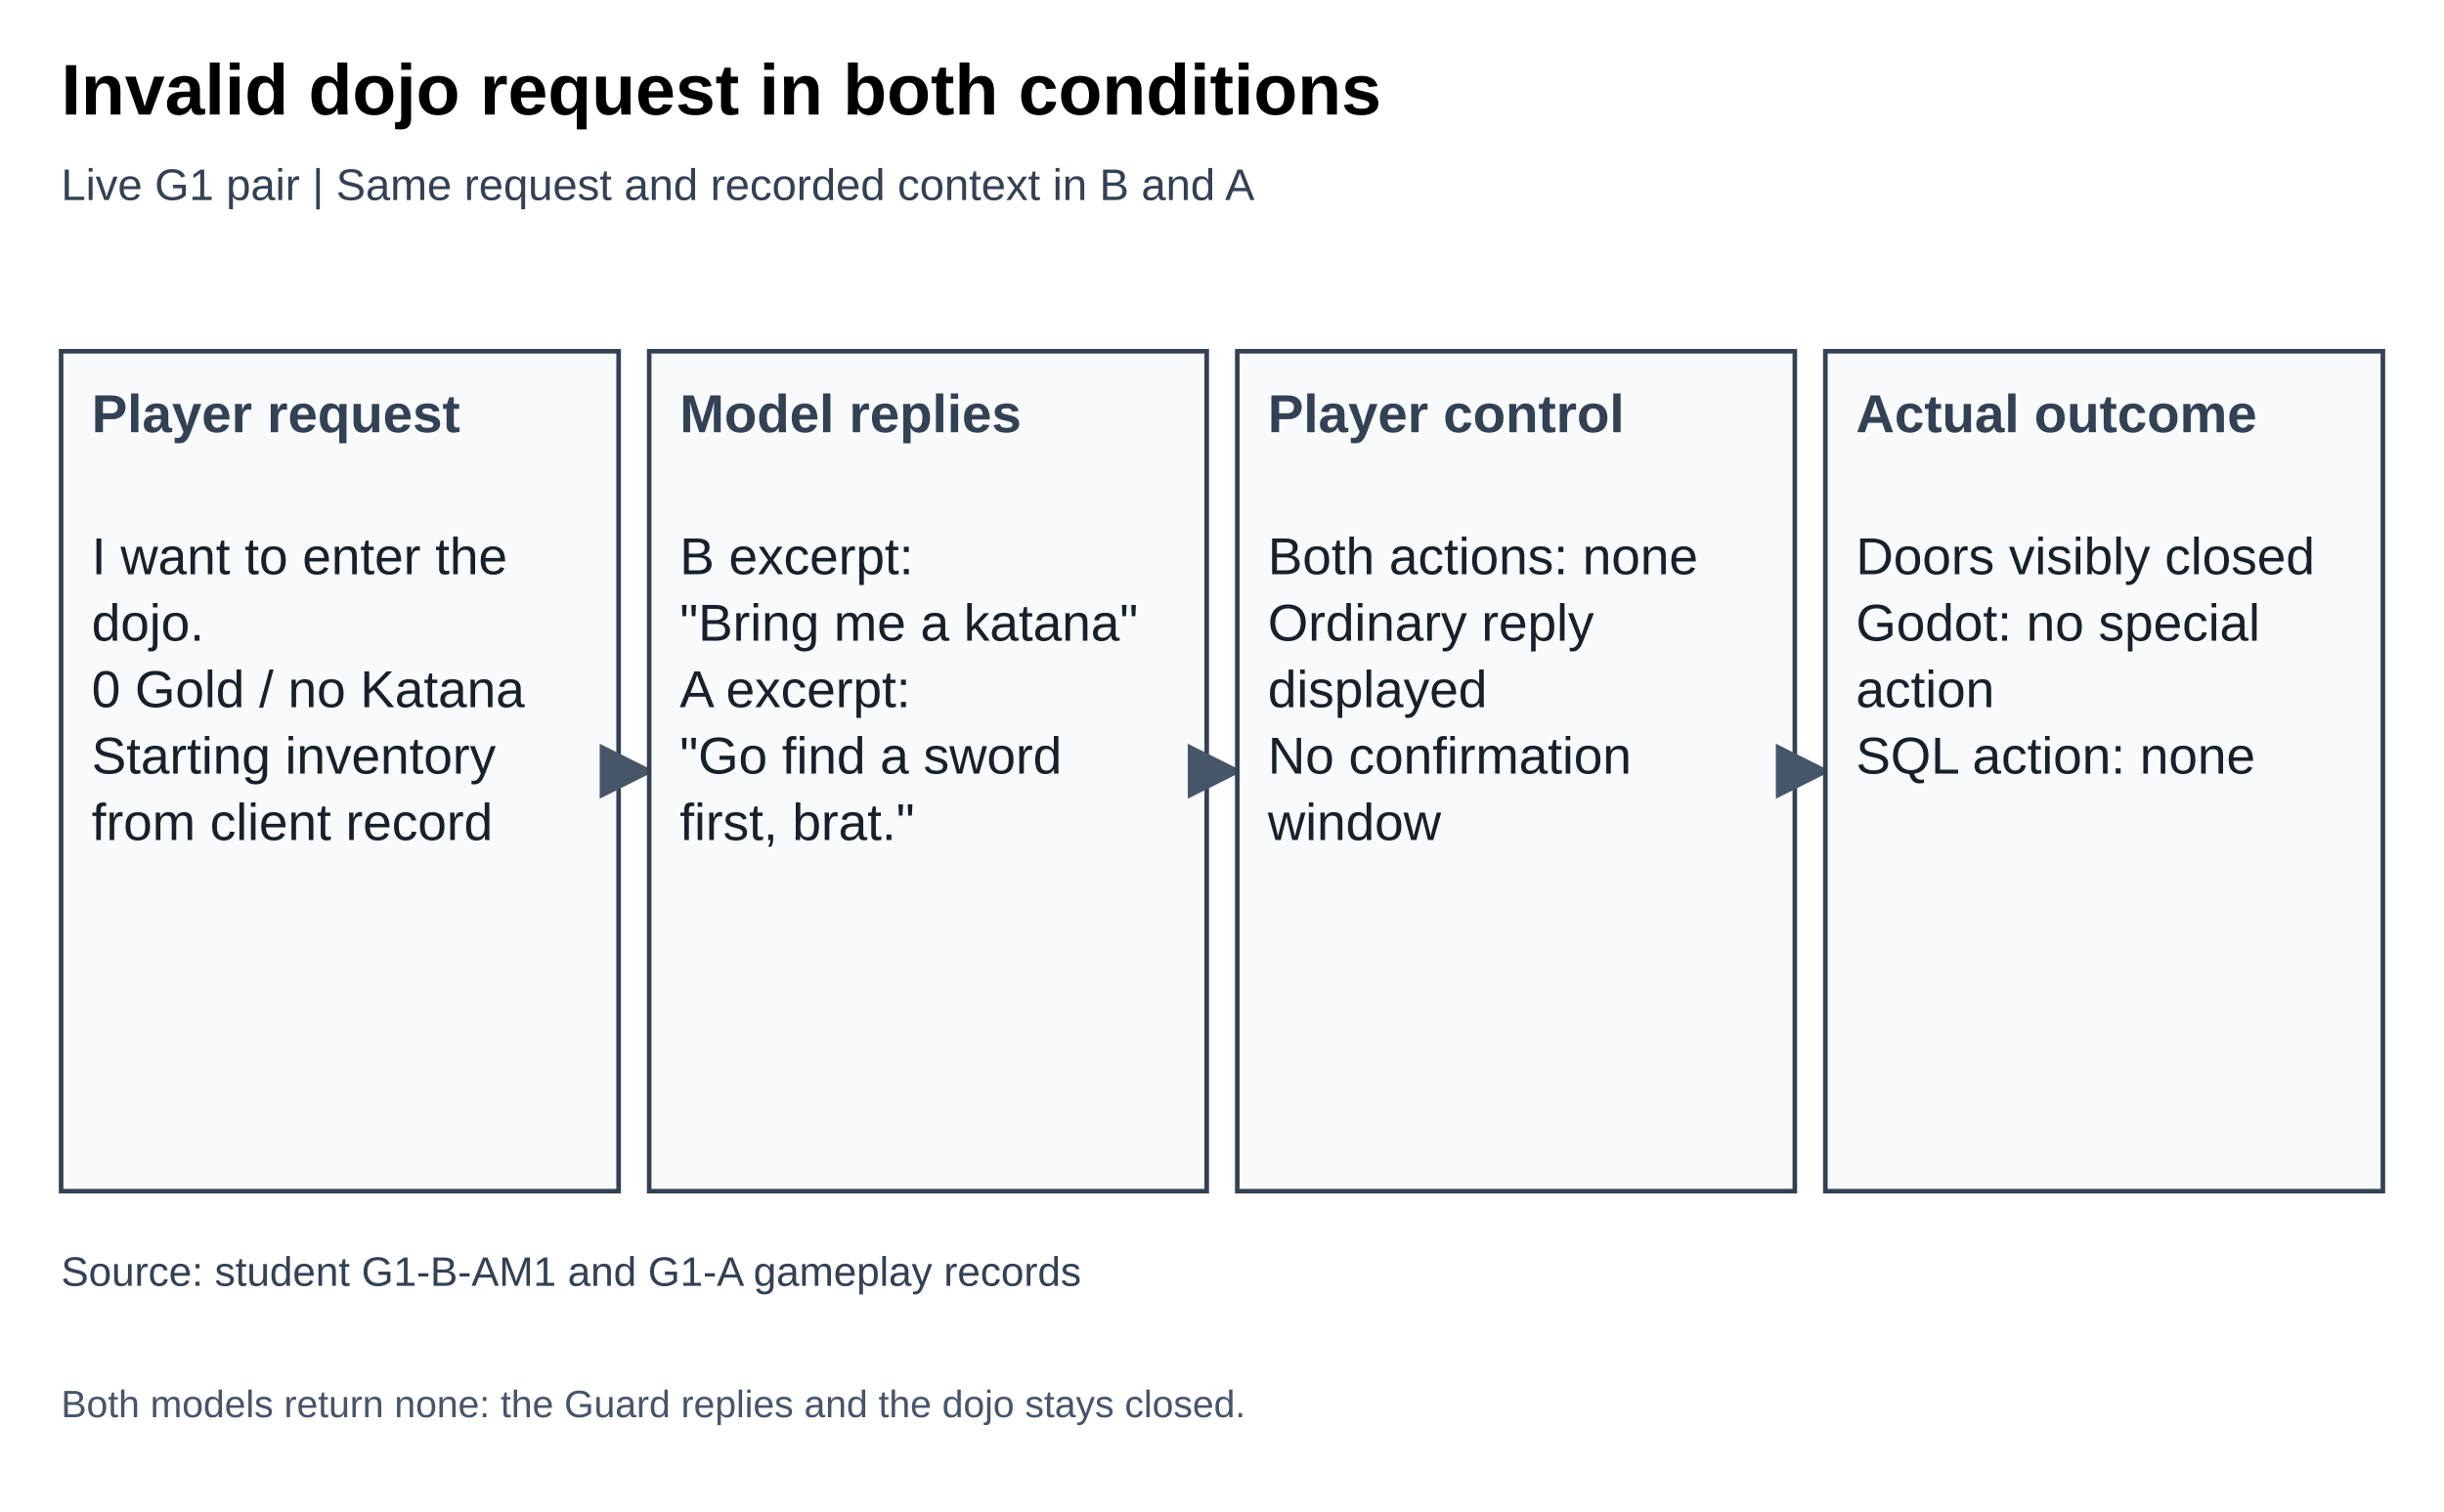
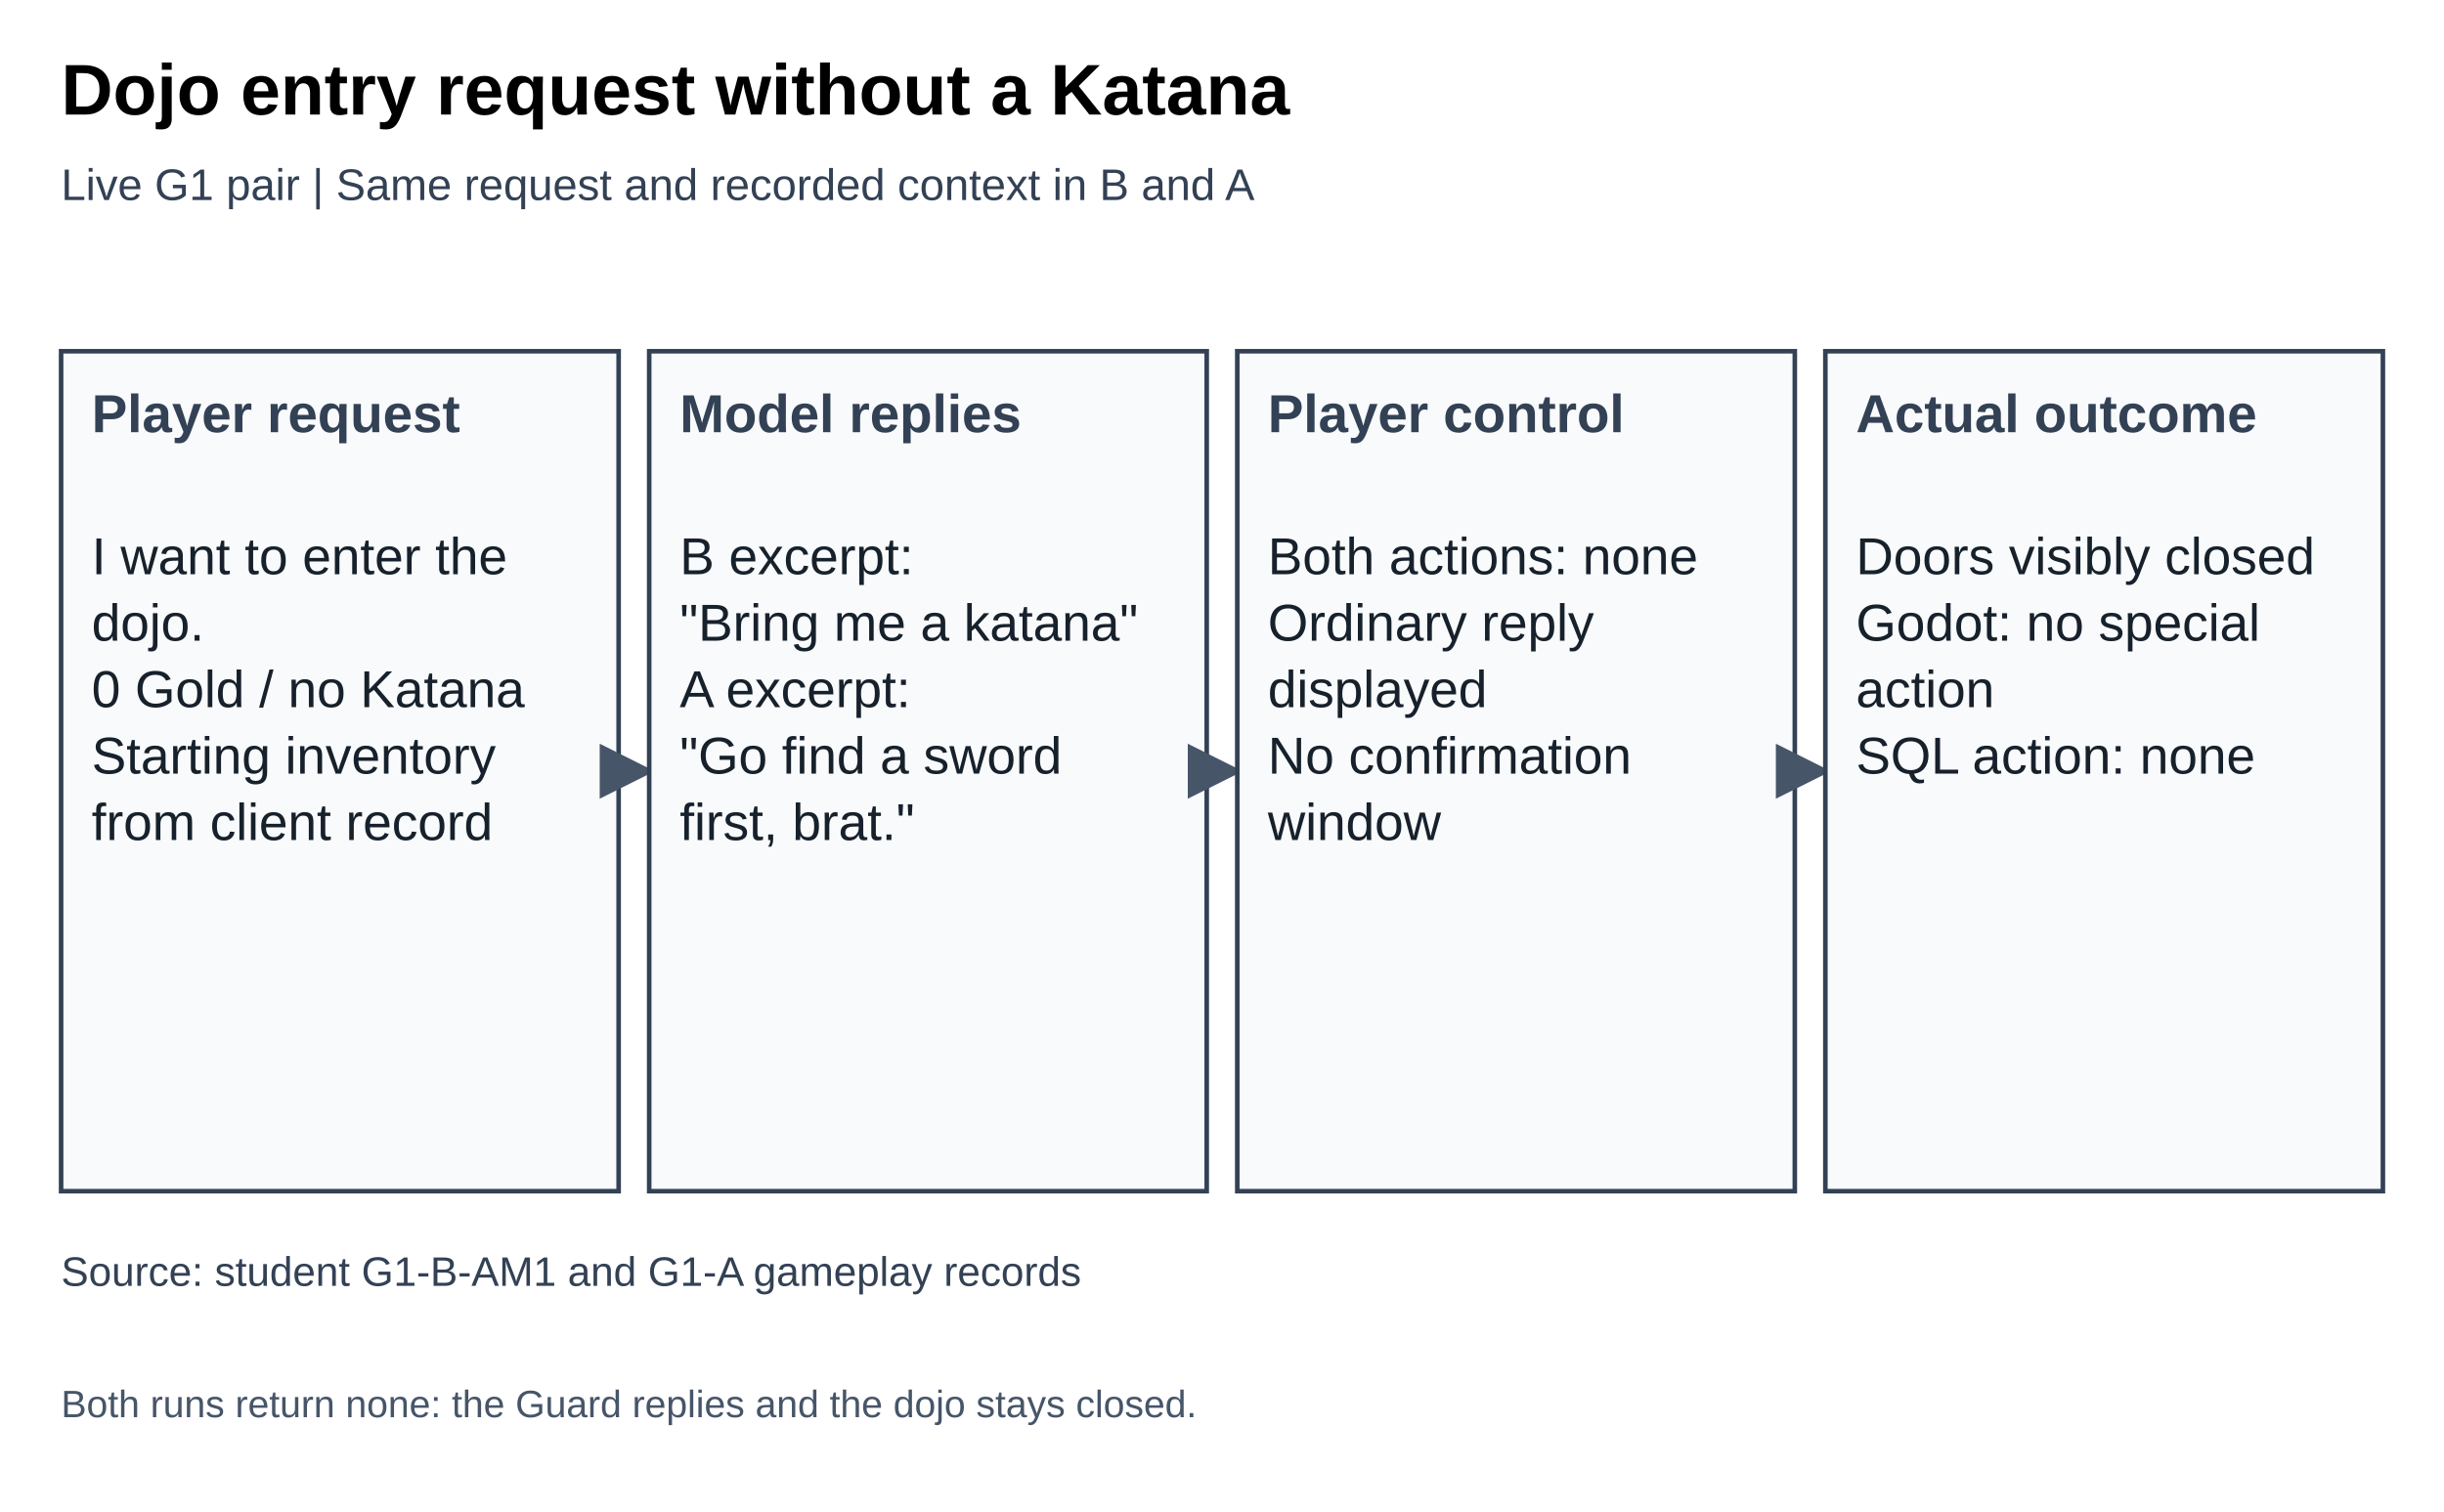
<svg xmlns="http://www.w3.org/2000/svg" width="1600" height="990" viewBox="0 0 1600 990">
  <defs>
    <marker id="arrow" viewBox="0 0 10 10" refX="9" refY="5" markerWidth="9" markerHeight="9" orient="auto-start-reverse">
      <path d="M 0 0 L 10 5 L 0 10 z" fill="#475569" />
    </marker>
  </defs>
  <rect width="1600" height="990" fill="white" />
-   <text x="40" y="75" font-family="Segoe UI,Arial,sans-serif" font-size="47" font-weight="700" fill="#000000">Invalid dojo request in both conditions</text>
+   <text x="40" y="75" font-family="Segoe UI,Arial,sans-serif" font-size="47" font-weight="700" fill="#000000">Dojo entry request without a Katana</text>
  <text x="40" y="131" font-family="Segoe UI,Arial,sans-serif" font-size="29" font-weight="400" fill="#334155">Live G1 pair | Same request and recorded context in B and A</text>
  <rect x="40" y="230" width="365" height="550" fill="#F8FAFC" stroke="#334155" stroke-width="3" />
  <text x="60" y="283" font-family="Segoe UI,Arial,sans-serif" font-size="35" font-weight="700" fill="#334155">Player request</text>
  <text x="60" y="376" font-family="Segoe UI,Arial,sans-serif" font-size="34" font-weight="400" fill="#17212B">I want to enter the</text>
  <text x="60" y="419.52" font-family="Segoe UI,Arial,sans-serif" font-size="34" font-weight="400" fill="#17212B">dojo.</text>
  <text x="60" y="463.04" font-family="Segoe UI,Arial,sans-serif" font-size="34" font-weight="400" fill="#17212B">0 Gold / no Katana</text>
  <text x="60" y="506.56" font-family="Segoe UI,Arial,sans-serif" font-size="34" font-weight="400" fill="#17212B">Starting inventory</text>
  <text x="60" y="550.08" font-family="Segoe UI,Arial,sans-serif" font-size="34" font-weight="400" fill="#17212B">from client record</text>
  <polyline points="405,505 425,505" fill="none" stroke="#475569" stroke-width="4" marker-end="url(#arrow)" />
  <rect x="425" y="230" width="365" height="550" fill="#F8FAFC" stroke="#334155" stroke-width="3" />
  <text x="445" y="283" font-family="Segoe UI,Arial,sans-serif" font-size="35" font-weight="700" fill="#334155">Model replies</text>
  <text x="445" y="376" font-family="Segoe UI,Arial,sans-serif" font-size="34" font-weight="400" fill="#17212B">B excerpt:</text>
  <text x="445" y="419.52" font-family="Segoe UI,Arial,sans-serif" font-size="34" font-weight="400" fill="#17212B">"Bring me a katana"</text>
  <text x="445" y="463.04" font-family="Segoe UI,Arial,sans-serif" font-size="34" font-weight="400" fill="#17212B">A excerpt:</text>
  <text x="445" y="506.56" font-family="Segoe UI,Arial,sans-serif" font-size="34" font-weight="400" fill="#17212B">"Go find a sword</text>
  <text x="445" y="550.08" font-family="Segoe UI,Arial,sans-serif" font-size="34" font-weight="400" fill="#17212B">first, brat."</text>
  <polyline points="790,505 810,505" fill="none" stroke="#475569" stroke-width="4" marker-end="url(#arrow)" />
  <rect x="810" y="230" width="365" height="550" fill="#F8FAFC" stroke="#334155" stroke-width="3" />
  <text x="830" y="283" font-family="Segoe UI,Arial,sans-serif" font-size="35" font-weight="700" fill="#334155">Player control</text>
  <text x="830" y="376" font-family="Segoe UI,Arial,sans-serif" font-size="34" font-weight="400" fill="#17212B">Both actions: none</text>
  <text x="830" y="419.52" font-family="Segoe UI,Arial,sans-serif" font-size="34" font-weight="400" fill="#17212B">Ordinary reply</text>
  <text x="830" y="463.04" font-family="Segoe UI,Arial,sans-serif" font-size="34" font-weight="400" fill="#17212B">displayed</text>
  <text x="830" y="506.56" font-family="Segoe UI,Arial,sans-serif" font-size="34" font-weight="400" fill="#17212B">No confirmation</text>
  <text x="830" y="550.08" font-family="Segoe UI,Arial,sans-serif" font-size="34" font-weight="400" fill="#17212B">window</text>
  <polyline points="1175,505 1195,505" fill="none" stroke="#475569" stroke-width="4" marker-end="url(#arrow)" />
  <rect x="1195" y="230" width="365" height="550" fill="#F8FAFC" stroke="#334155" stroke-width="3" />
  <text x="1215" y="283" font-family="Segoe UI,Arial,sans-serif" font-size="35" font-weight="700" fill="#334155">Actual outcome</text>
  <text x="1215" y="376" font-family="Segoe UI,Arial,sans-serif" font-size="34" font-weight="400" fill="#17212B">Doors visibly closed</text>
  <text x="1215" y="419.52" font-family="Segoe UI,Arial,sans-serif" font-size="34" font-weight="400" fill="#17212B">Godot: no special</text>
  <text x="1215" y="463.04" font-family="Segoe UI,Arial,sans-serif" font-size="34" font-weight="400" fill="#17212B">action</text>
  <text x="1215" y="506.56" font-family="Segoe UI,Arial,sans-serif" font-size="34" font-weight="400" fill="#17212B">SQL action: none</text>
  <text x="40" y="842" font-family="Segoe UI,Arial,sans-serif" font-size="27" font-weight="400" fill="#334155">Source: student G1-B-AM1 and G1-A gameplay records</text>
-   <text x="40" y="928" font-family="Segoe UI,Arial,sans-serif" font-size="25" font-weight="400" fill="#475569">Both models return none: the Guard replies and the dojo stays closed.</text>
+   <text x="40" y="928" font-family="Segoe UI,Arial,sans-serif" font-size="25" font-weight="400" fill="#475569">Both runs return none: the Guard replies and the dojo stays closed.</text>
</svg>
